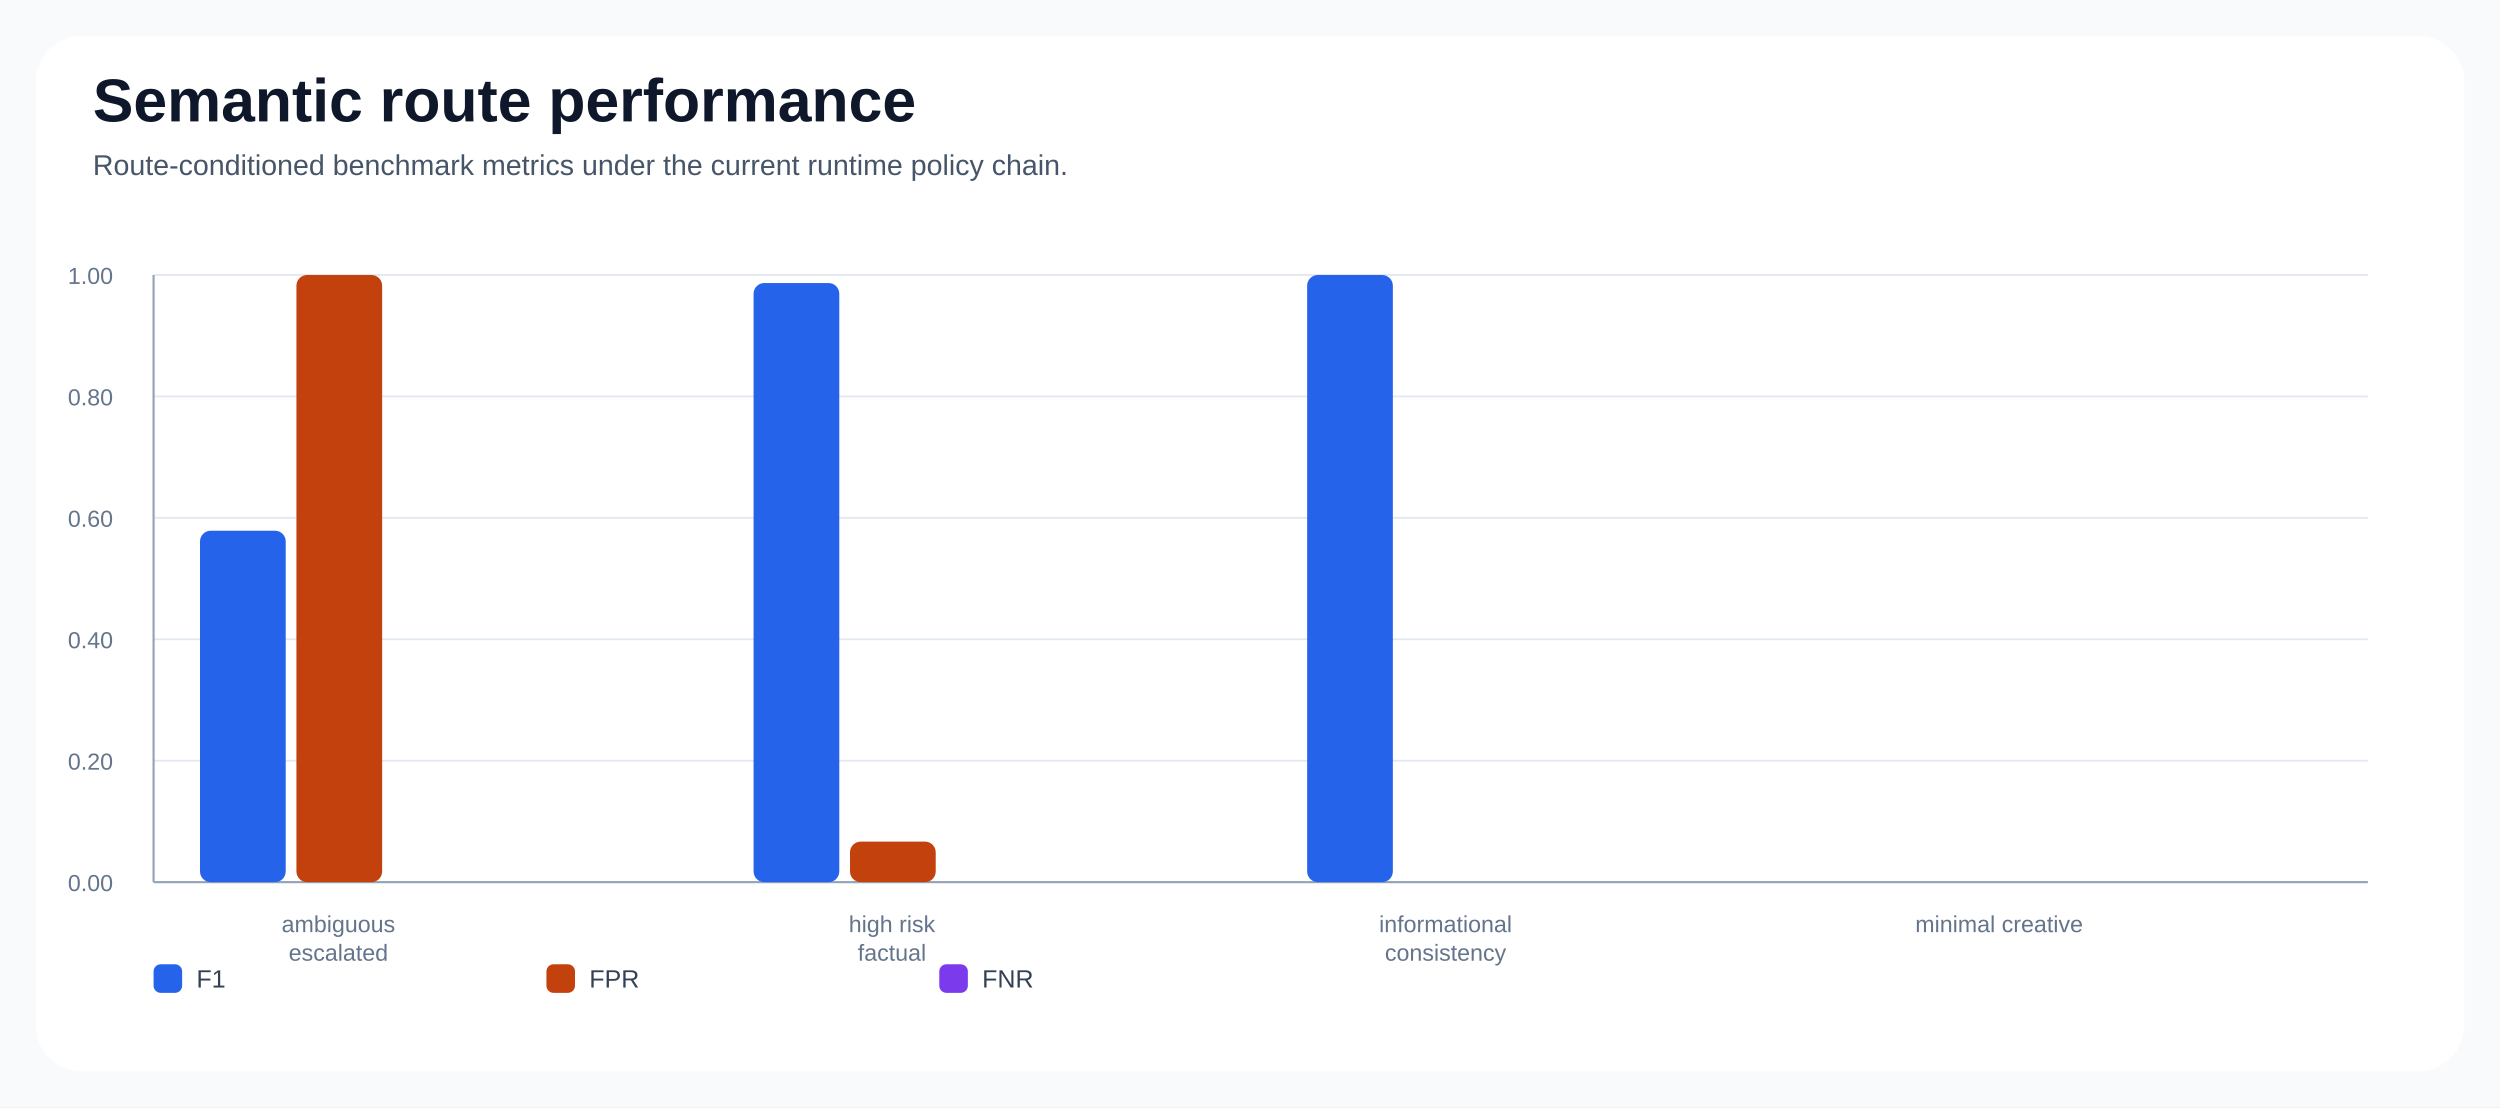
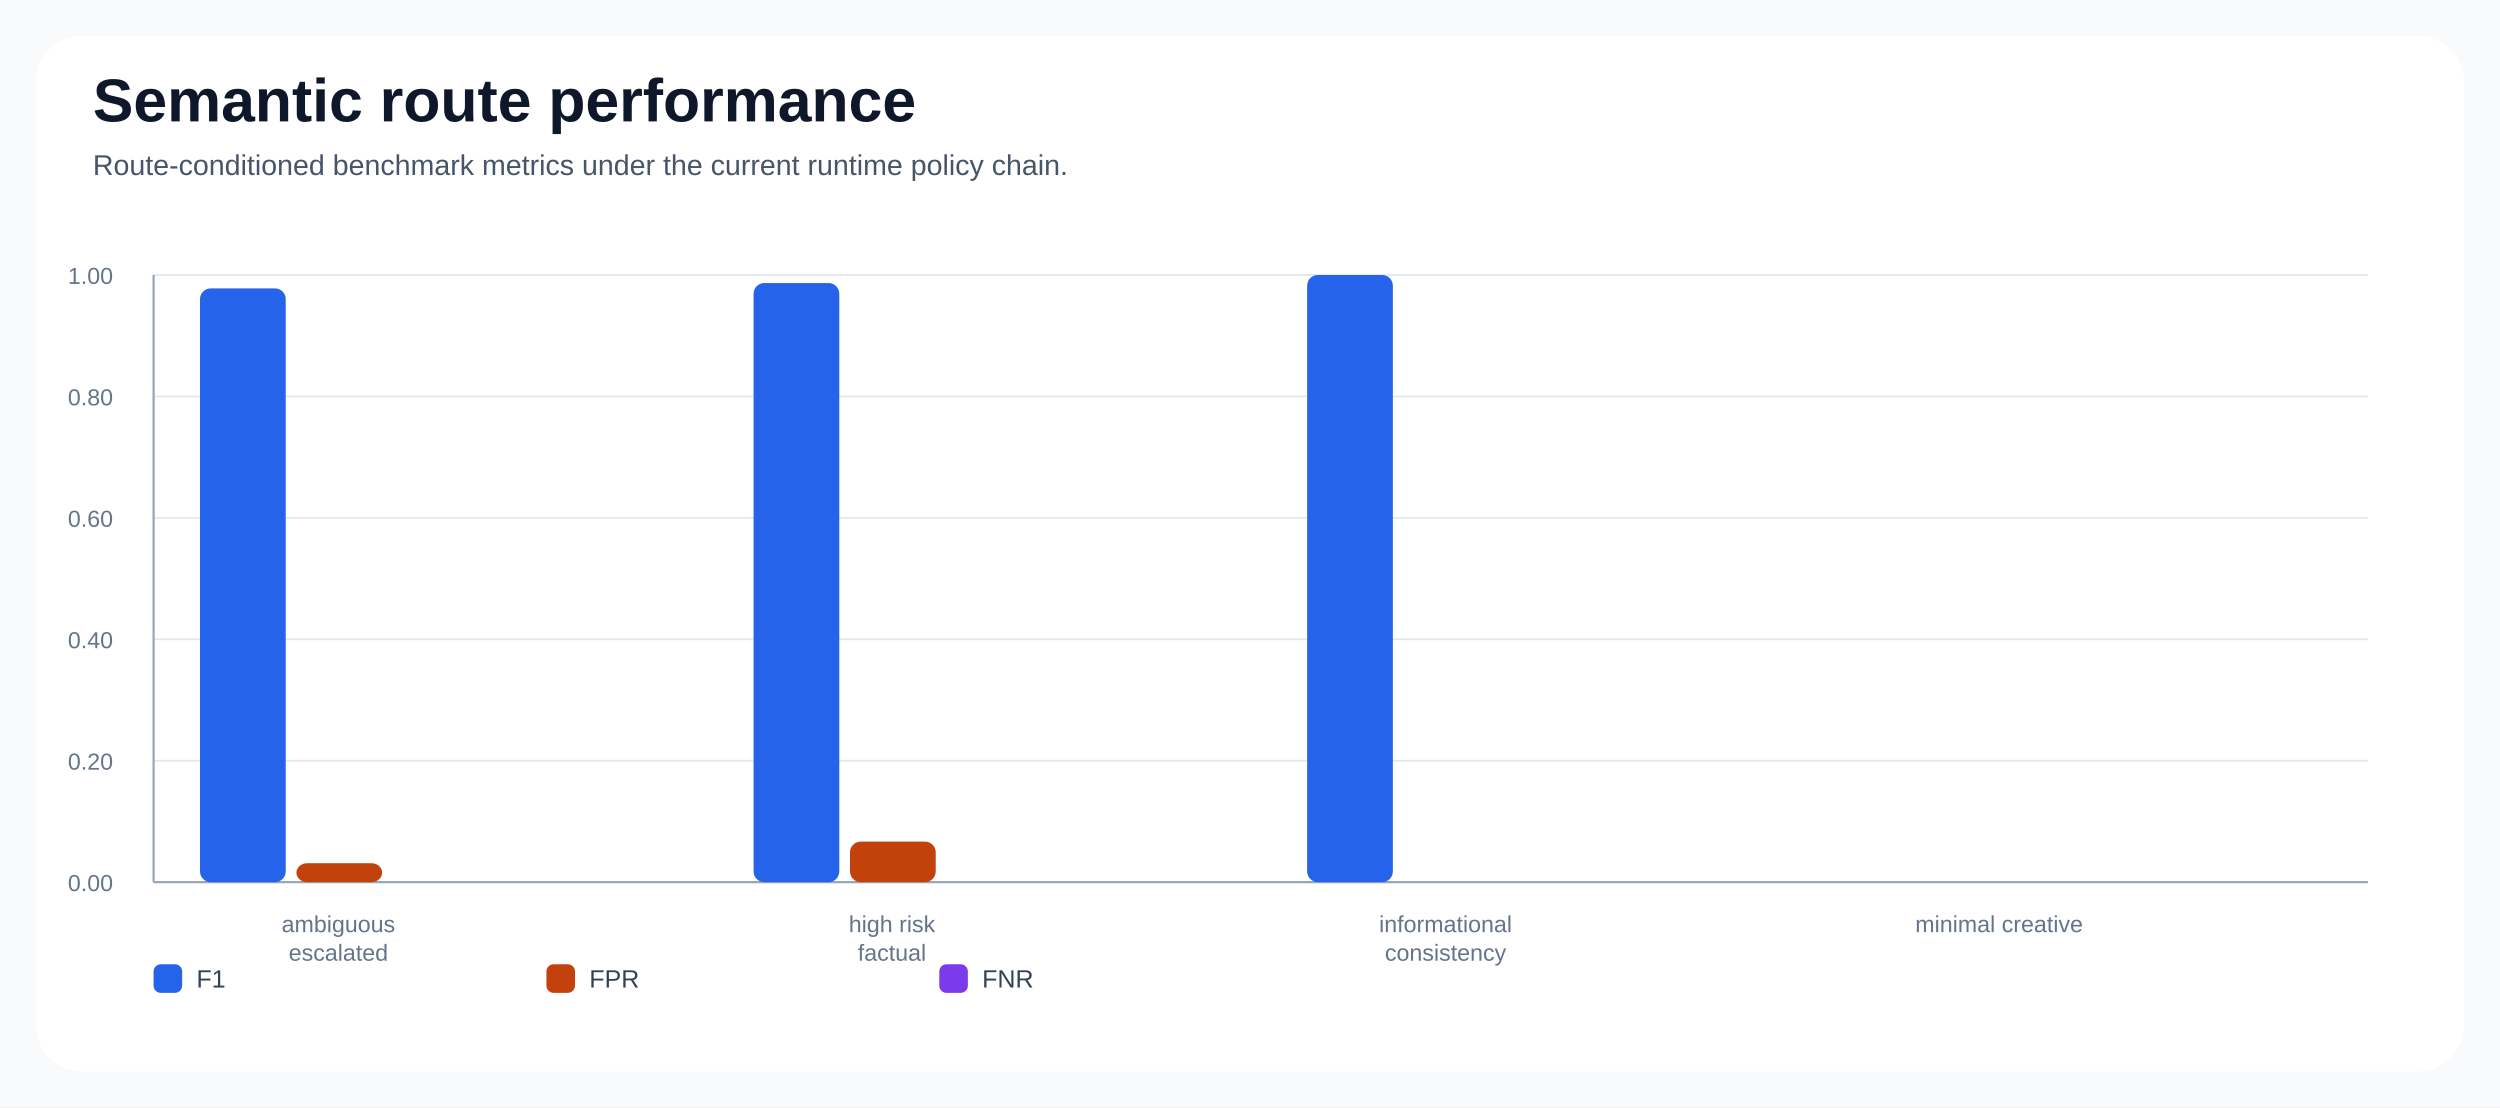
<svg xmlns="http://www.w3.org/2000/svg" width="1400" height="620" viewBox="0 0 1400 620" role="img">
  <style>
text { font-family: 'Segoe UI', Arial, sans-serif; fill: #0f172a; }
.title { font-size: 34px; font-weight: 700; }
.subtitle { font-size: 16px; fill: #475569; }
.card { fill: #ffffff; stroke: #cbd5e1; stroke-width: 1.5; rx: 20; }
.accent { fill: #eff6ff; stroke: #60a5fa; stroke-width: 1.5; rx: 20; }
.warn { fill: #fff7ed; stroke: #fb923c; stroke-width: 1.5; rx: 20; }
.label { font-size: 15px; font-weight: 600; fill: #475569; }
.value { font-size: 32px; font-weight: 700; }
.value-compact { font-size: 22px; font-weight: 700; }
.small { font-size: 13px; fill: #64748b; }
.axis { stroke: #94a3b8; stroke-width: 1.2; }
.grid { stroke: #e2e8f0; stroke-width: 1; }
.legend { font-size: 14px; fill: #334155; }
.stub { font-size: 20px; font-weight: 600; }
</style>
  <rect x="0" y="0" width="1400" height="620" fill="#f8fafc" />
  <rect x="20" y="20" width="1360" height="580" fill="#ffffff" rx="26" />
  <text class="title" x="52" y="68">Semantic route performance</text>
  <text class="subtitle" x="52" y="98">Route-conditioned benchmark metrics under the current runtime policy chain.</text>
  <line class="grid" x1="86" y1="494.0" x2="1326" y2="494.0" />
  <text class="small" x="38" y="499.0">0.00</text>
  <line class="grid" x1="86" y1="426.0" x2="1326" y2="426.0" />
  <text class="small" x="38" y="431.0">0.20</text>
  <line class="grid" x1="86" y1="358.0" x2="1326" y2="358.0" />
  <text class="small" x="38" y="363.0">0.40</text>
  <line class="grid" x1="86" y1="290.0" x2="1326" y2="290.0" />
  <text class="small" x="38" y="295.0">0.60</text>
  <line class="grid" x1="86" y1="222.0" x2="1326" y2="222.0" />
  <text class="small" x="38" y="227.0">0.80</text>
  <line class="grid" x1="86" y1="154.0" x2="1326" y2="154.0" />
  <text class="small" x="38" y="159.0">1.00</text>
  <line class="axis" x1="86" y1="154" x2="86" y2="494" />
  <line class="axis" x1="86" y1="494" x2="1326" y2="494" />
-   <rect x="112.0" y="297.2" width="48.0" height="196.8" fill="#2563eb" rx="6" />
-   <rect x="166.0" y="154.0" width="48.0" height="340.0" fill="#c2410c" rx="6" />
+   <rect x="112.0" y="161.5" width="48.0" height="332.5" fill="#2563eb" rx="6" />
+   <rect x="166.0" y="483.4" width="48.0" height="10.6" fill="#c2410c" rx="6" />
  <rect x="220.0" y="494.0" width="48.0" height="0.0" fill="#7c3aed" rx="6" />
  <text class="small" x="189.5" y="522" text-anchor="middle">ambiguous</text>
  <text class="small" x="189.5" y="538" text-anchor="middle">escalated</text>
  <rect x="422.0" y="158.5" width="48.0" height="335.5" fill="#2563eb" rx="6" />
  <rect x="476.0" y="471.3" width="48.0" height="22.7" fill="#c2410c" rx="6" />
  <rect x="530.0" y="494.0" width="48.0" height="0.0" fill="#7c3aed" rx="6" />
  <text class="small" x="499.5" y="522" text-anchor="middle">high risk</text>
  <text class="small" x="499.5" y="538" text-anchor="middle">factual</text>
  <rect x="732.0" y="154.0" width="48.0" height="340.0" fill="#2563eb" rx="6" />
  <rect x="786.0" y="494.0" width="48.0" height="0.0" fill="#c2410c" rx="6" />
  <rect x="840.0" y="494.0" width="48.0" height="0.0" fill="#7c3aed" rx="6" />
  <text class="small" x="809.5" y="522" text-anchor="middle">informational</text>
  <text class="small" x="809.5" y="538" text-anchor="middle">consistency</text>
  <rect x="1042.0" y="494.0" width="48.0" height="0.0" fill="#2563eb" rx="6" />
  <rect x="1096.0" y="494.0" width="48.0" height="0.0" fill="#c2410c" rx="6" />
  <rect x="1150.0" y="494.0" width="48.0" height="0.0" fill="#7c3aed" rx="6" />
  <text class="small" x="1119.5" y="522" text-anchor="middle">minimal creative</text>
  <rect x="86" y="540" width="16" height="16" fill="#2563eb" rx="4" />
  <text class="legend" x="110" y="553">F1</text>
  <rect x="306" y="540" width="16" height="16" fill="#c2410c" rx="4" />
  <text class="legend" x="330" y="553">FPR</text>
  <rect x="526" y="540" width="16" height="16" fill="#7c3aed" rx="4" />
  <text class="legend" x="550" y="553">FNR</text>
</svg>
